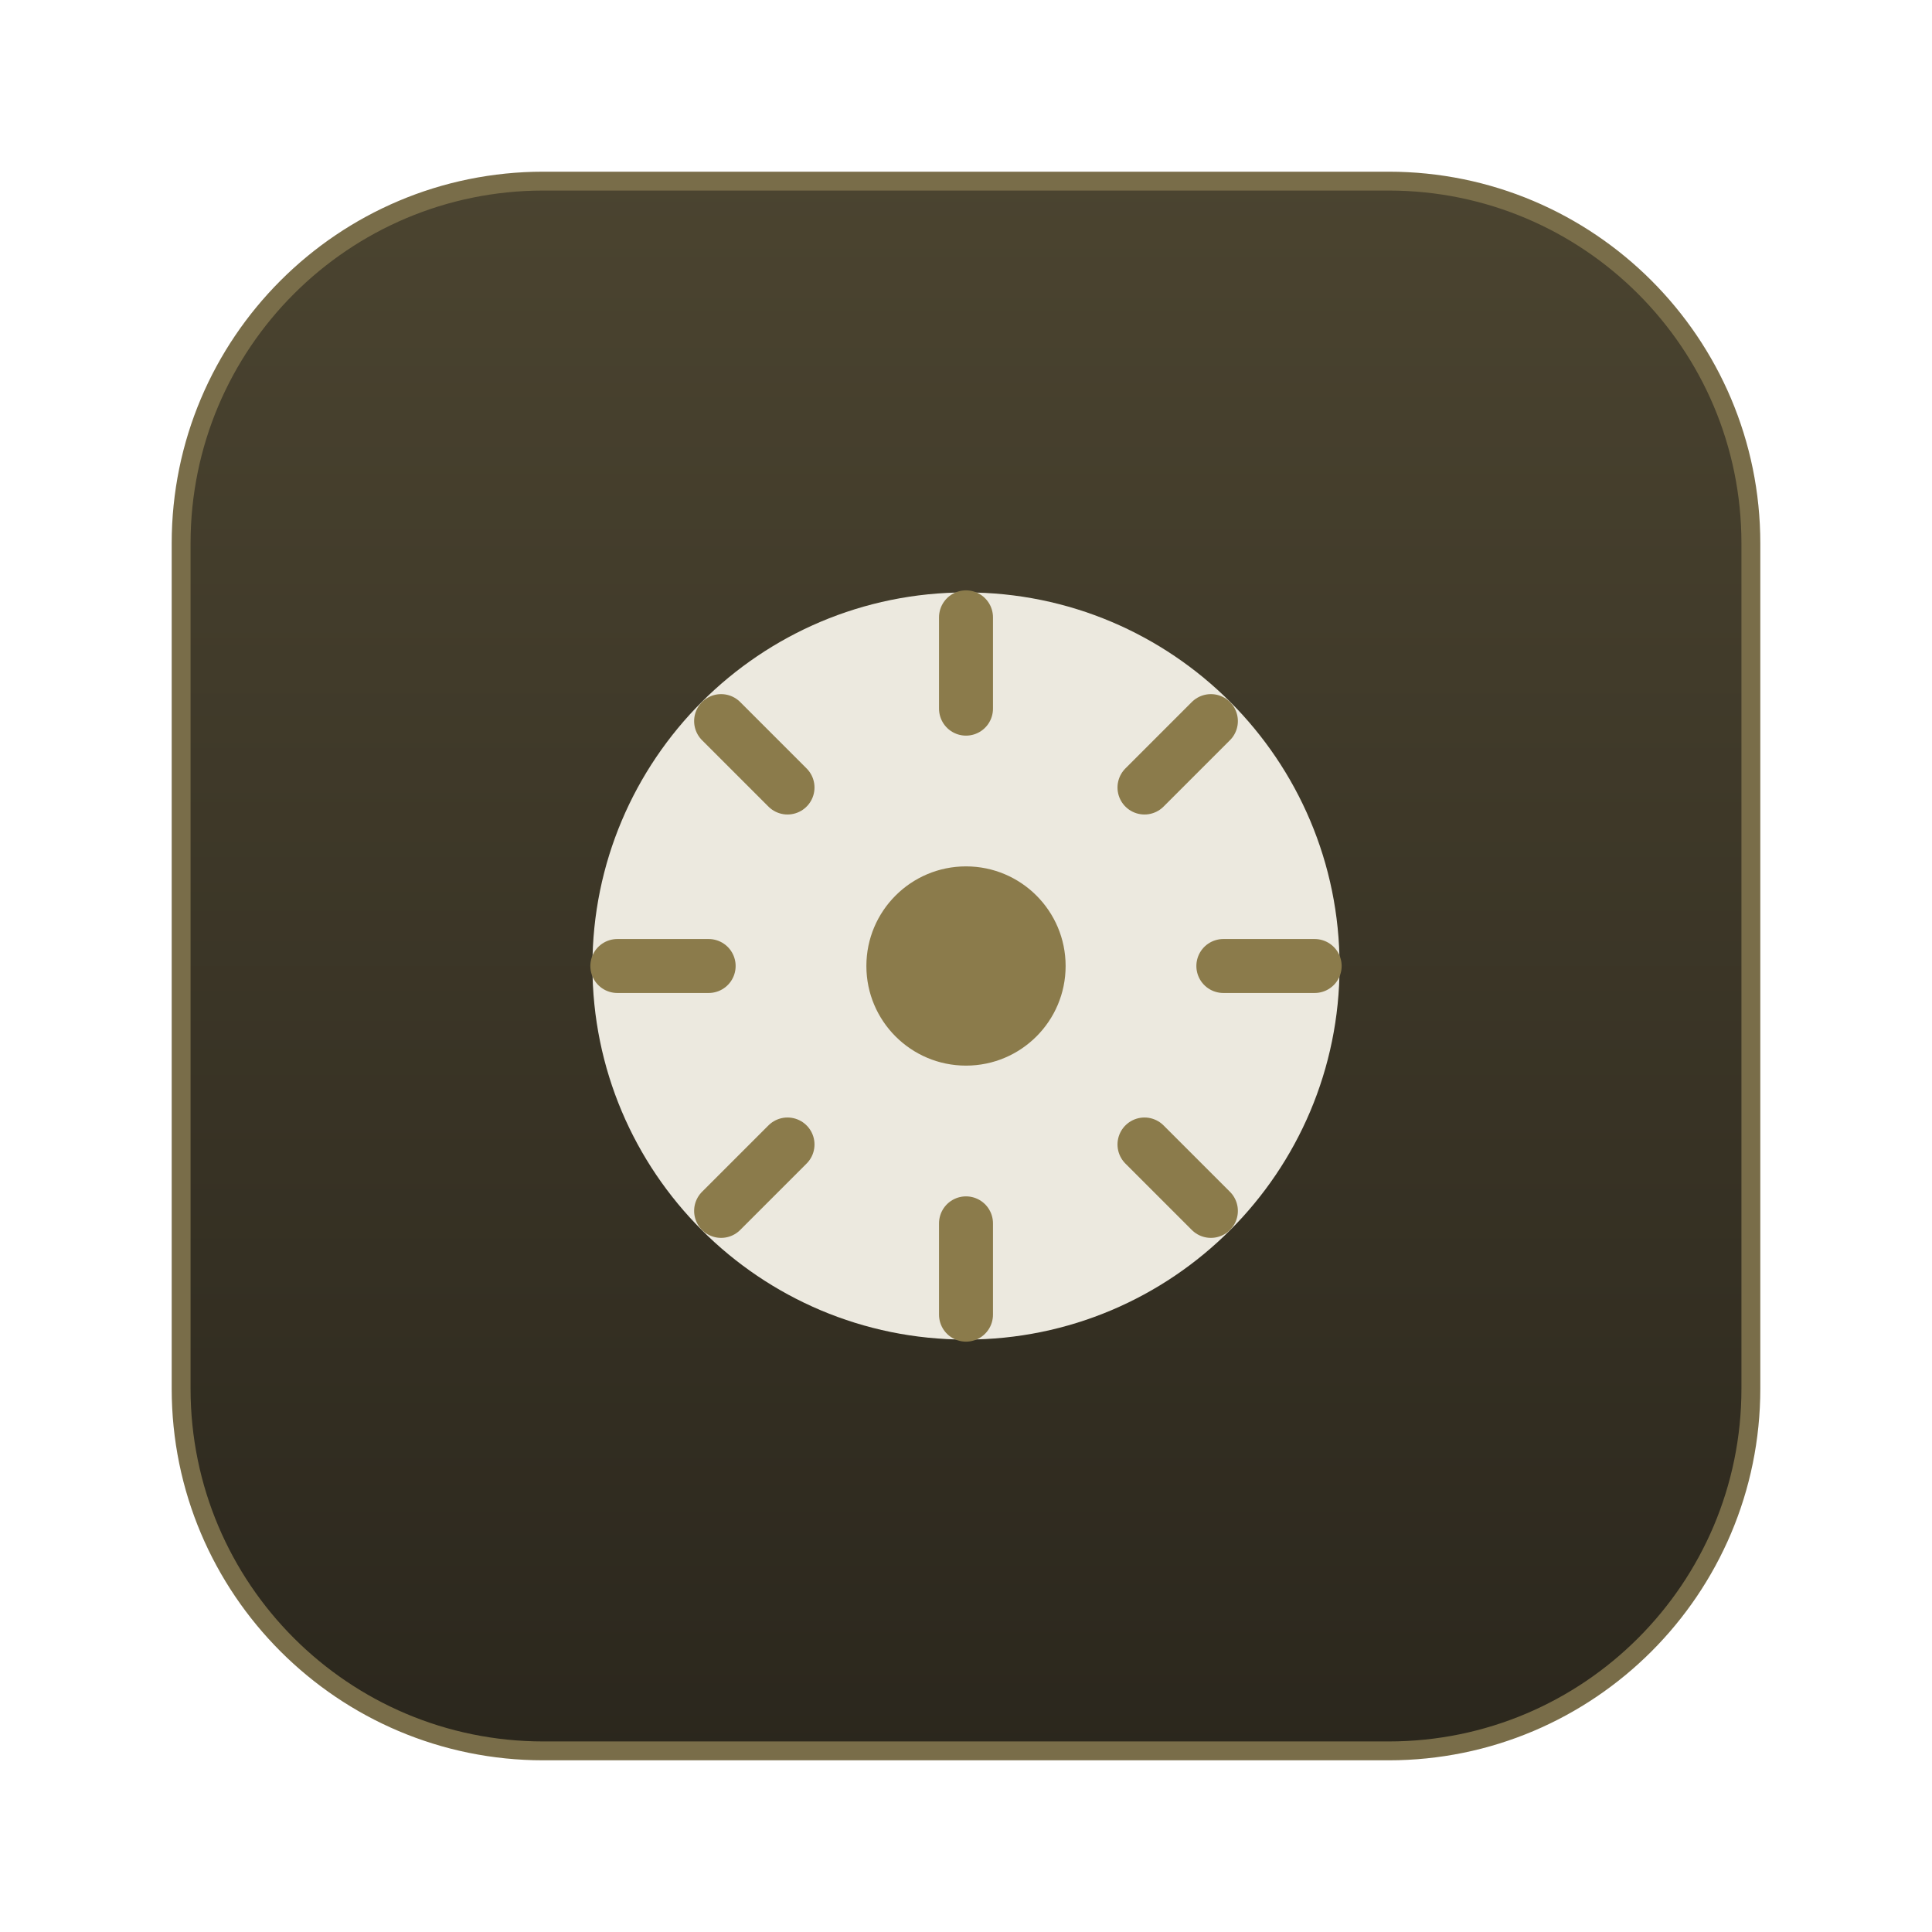
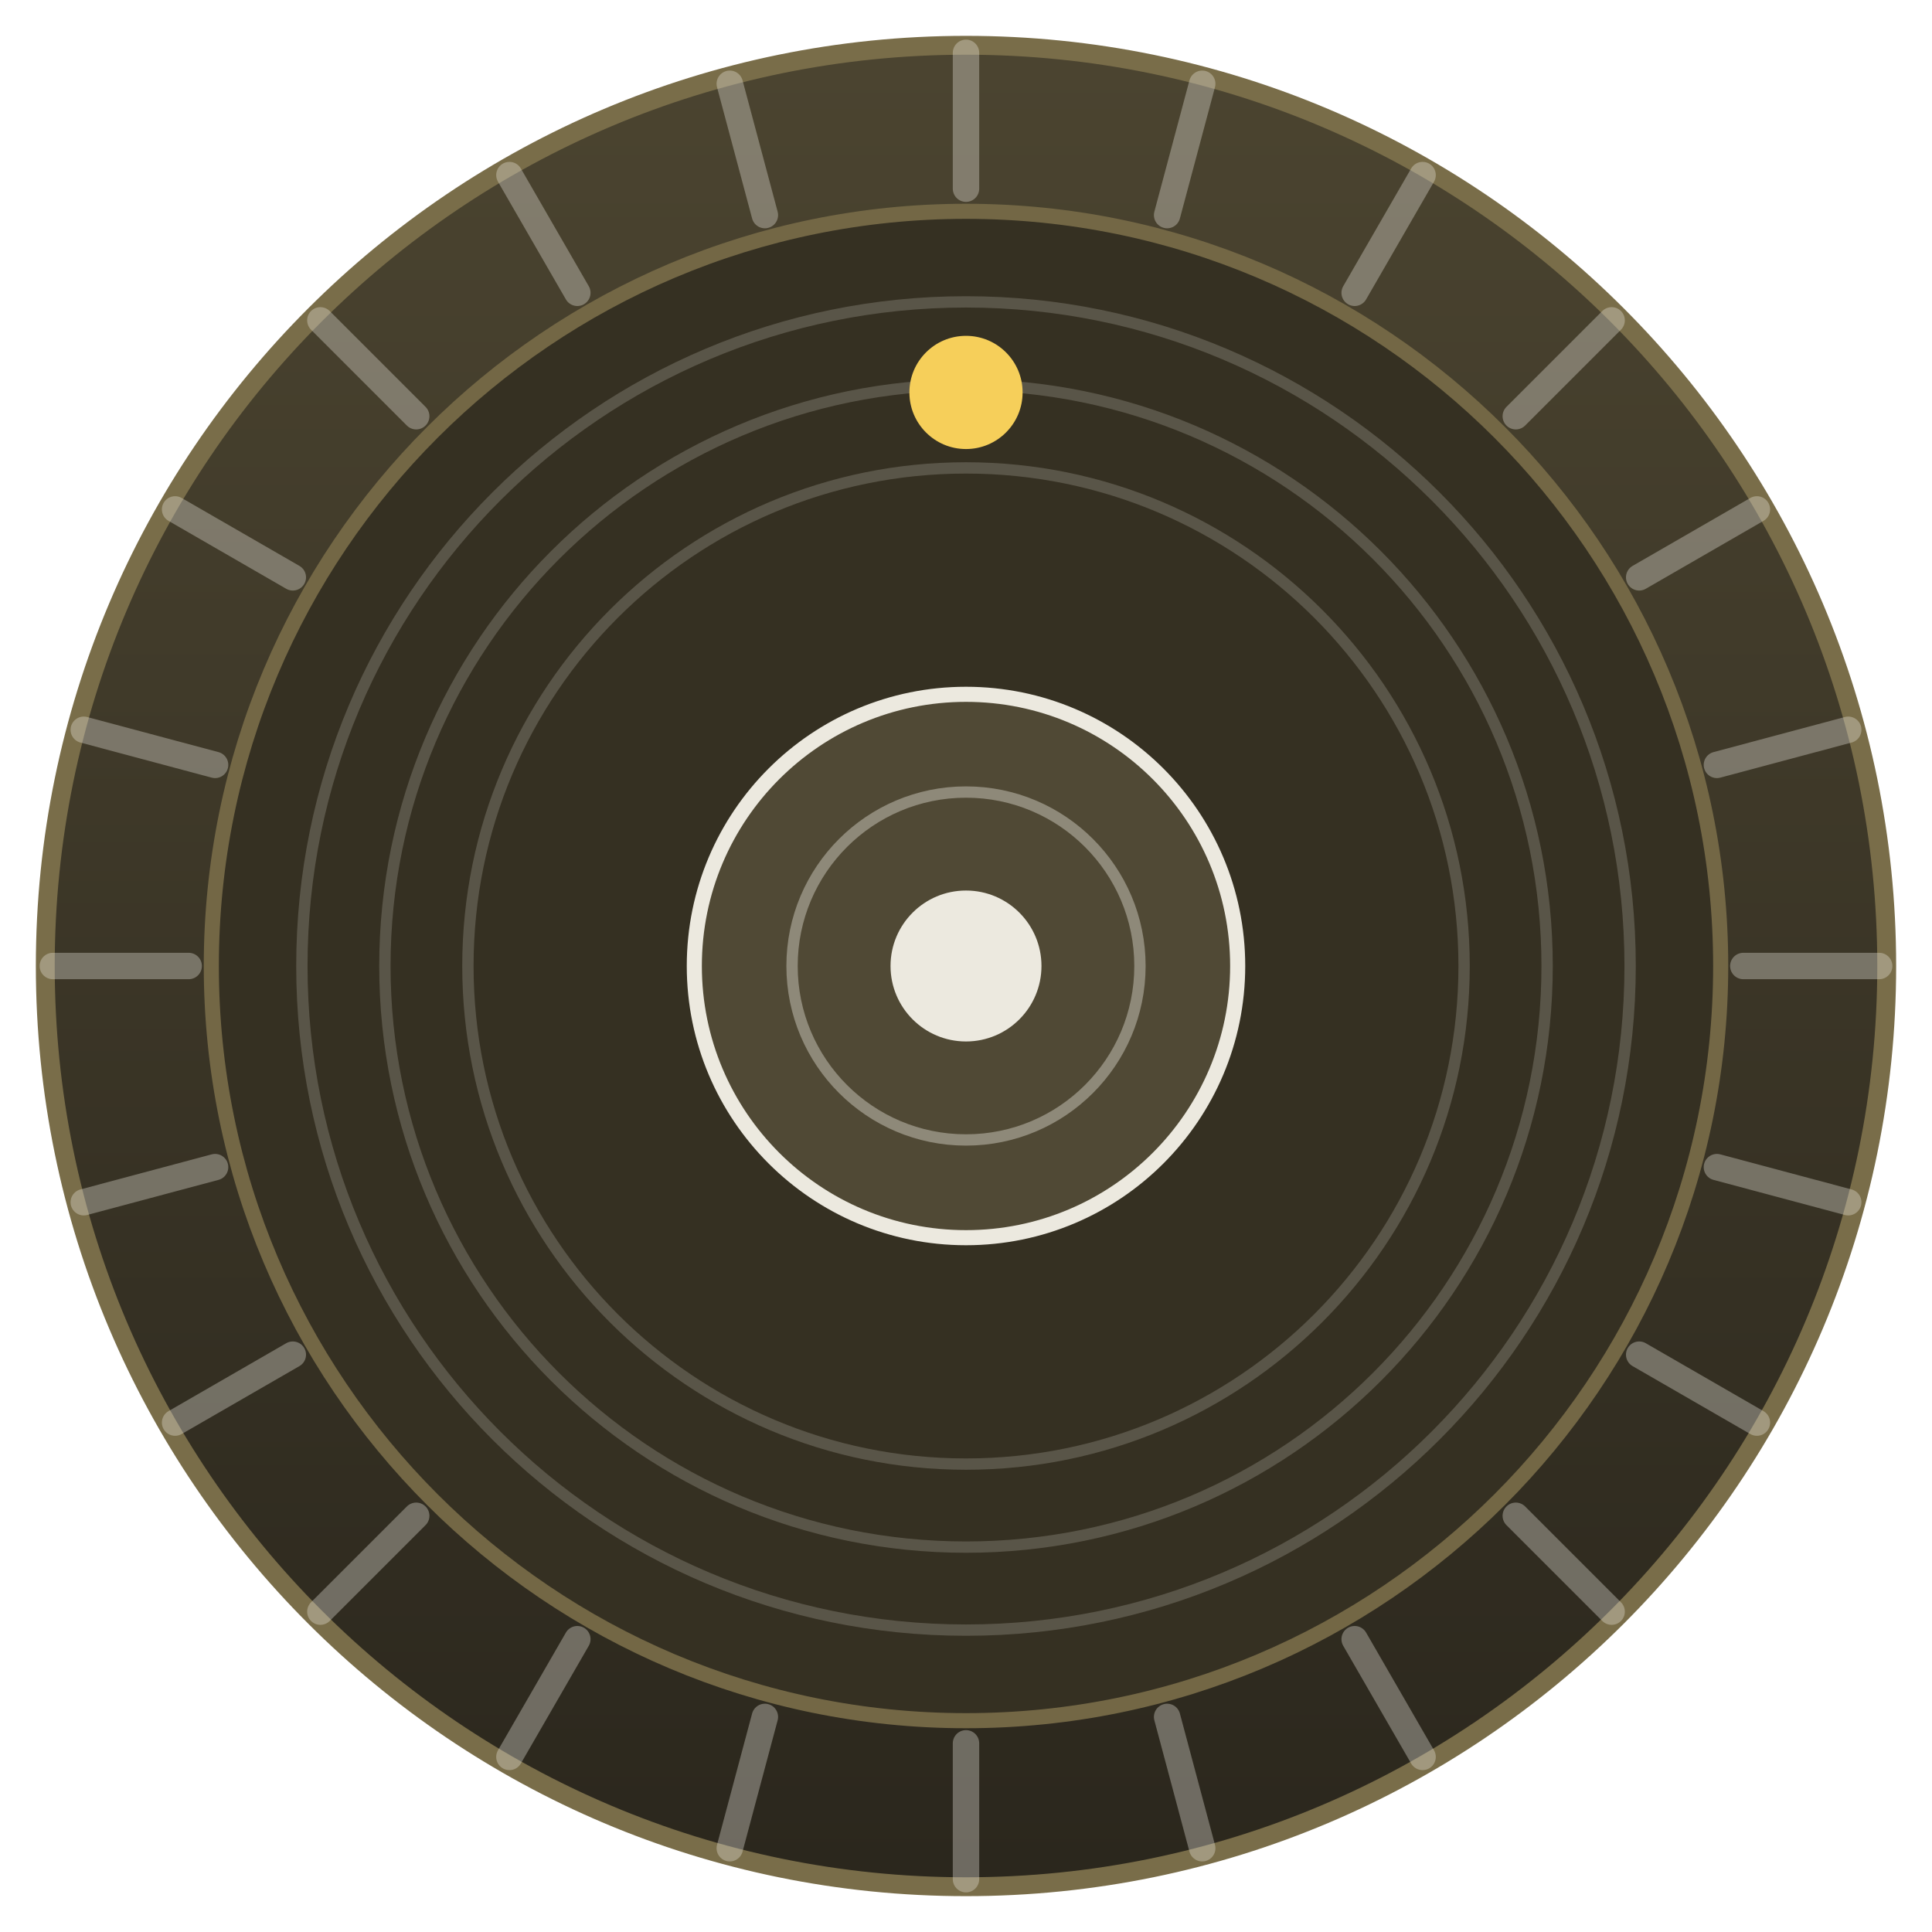
<svg xmlns="http://www.w3.org/2000/svg" width="512" height="512" viewBox="0 0 512 512">
  <defs>
-     <linearGradient id="bg" x1="0" y1="0" x2="0" y2="1">
+     <linearGradient id="jogBg" x1="0" y1="0" x2="0" y2="1">
      <stop offset="0" stop-color="hsl(45,22%,24%)" />
      <stop offset="1" stop-color="hsl(45,20%,14%)" />
    </linearGradient>
  </defs>
-   <rect x="48" y="48" width="416" height="416" rx="96" fill="url(#bg)" stroke="hsl(45,25%,38%)" stroke-width="5" />
-   <g transform="translate(124,124) scale(11)">
-     <circle cx="12" cy="12" r="9" fill="hsl(45,25%,90%)" />
-     <circle cx="12" cy="12" r="2.4" fill="hsl(45,30%,42%)" />
-     <g stroke="hsl(45,30%,42%)" stroke-width="1.3" stroke-linecap="round">
-       <path d="M12 3.6v2.2M12 18.2v2.2M3.6 12h2.2M18.2 12h2.2M6.1 6.1l1.6 1.6M16.3 16.3l1.6 1.6M17.9 6.1l-1.6 1.6M7.7 16.3l-1.6 1.6" />
-     </g>
-   </g>
+   <clipPath id="jogDisc">
+     <circle cx="256" cy="256" r="244" />
+   </clipPath>
+   <clipPath id="jogFace">
+     <circle cx="256" cy="256" r="200" />
+   </clipPath>
+   <circle cx="256" cy="256" r="244" fill="url(#jogBg)" stroke="hsl(45,25%,38%)" stroke-width="5" />
+   <path d="M256.0 14.0 L256.0 50.0" fill="none" stroke="hsl(45,25%,90%)" stroke-width="7" stroke-linecap="round" opacity="0.35" />
+   <path d="M318.6 22.2 L309.3 57.0" fill="none" stroke="hsl(45,25%,90%)" stroke-width="7" stroke-linecap="round" opacity="0.35" />
+   <path d="M377.0 46.4 L359.0 77.6" fill="none" stroke="hsl(45,25%,90%)" stroke-width="7" stroke-linecap="round" opacity="0.35" />
+   <path d="M427.1 84.9 L401.7 110.3" fill="none" stroke="hsl(45,25%,90%)" stroke-width="7" stroke-linecap="round" opacity="0.35" />
+   <path d="M465.6 135.0 L434.4 153.0" fill="none" stroke="hsl(45,25%,90%)" stroke-width="7" stroke-linecap="round" opacity="0.35" />
+   <path d="M489.8 193.4 L455.0 202.7" fill="none" stroke="hsl(45,25%,90%)" stroke-width="7" stroke-linecap="round" opacity="0.35" />
+   <path d="M498.0 256.0 L462.0 256.0" fill="none" stroke="hsl(45,25%,90%)" stroke-width="7" stroke-linecap="round" opacity="0.35" />
+   <path d="M489.8 318.6 L455.0 309.3" fill="none" stroke="hsl(45,25%,90%)" stroke-width="7" stroke-linecap="round" opacity="0.35" />
+   <path d="M465.6 377.0 L434.4 359.0" fill="none" stroke="hsl(45,25%,90%)" stroke-width="7" stroke-linecap="round" opacity="0.35" />
+   <path d="M427.1 427.1 L401.7 401.7" fill="none" stroke="hsl(45,25%,90%)" stroke-width="7" stroke-linecap="round" opacity="0.35" />
+   <path d="M377.0 465.6 L359.0 434.4" fill="none" stroke="hsl(45,25%,90%)" stroke-width="7" stroke-linecap="round" opacity="0.35" />
+   <path d="M318.6 489.8 L309.3 455.0" fill="none" stroke="hsl(45,25%,90%)" stroke-width="7" stroke-linecap="round" opacity="0.35" />
+   <path d="M256.0 498.0 L256.0 462.0" fill="none" stroke="hsl(45,25%,90%)" stroke-width="7" stroke-linecap="round" opacity="0.35" />
+   <path d="M193.4 489.8 L202.7 455.0" fill="none" stroke="hsl(45,25%,90%)" stroke-width="7" stroke-linecap="round" opacity="0.35" />
+   <path d="M135.0 465.6 L153.0 434.4" fill="none" stroke="hsl(45,25%,90%)" stroke-width="7" stroke-linecap="round" opacity="0.35" />
+   <path d="M84.9 427.1 L110.3 401.7" fill="none" stroke="hsl(45,25%,90%)" stroke-width="7" stroke-linecap="round" opacity="0.35" />
+   <path d="M46.4 377.0 L77.6 359.0" fill="none" stroke="hsl(45,25%,90%)" stroke-width="7" stroke-linecap="round" opacity="0.35" />
+   <path d="M22.2 318.6 L57.0 309.3" fill="none" stroke="hsl(45,25%,90%)" stroke-width="7" stroke-linecap="round" opacity="0.35" />
+   <path d="M14.0 256.0 L50.0 256.0" fill="none" stroke="hsl(45,25%,90%)" stroke-width="7" stroke-linecap="round" opacity="0.35" />
+   <path d="M22.2 193.4 L57.0 202.7" fill="none" stroke="hsl(45,25%,90%)" stroke-width="7" stroke-linecap="round" opacity="0.35" />
+   <path d="M46.4 135.0 L77.6 153.0" fill="none" stroke="hsl(45,25%,90%)" stroke-width="7" stroke-linecap="round" opacity="0.35" />
+   <path d="M84.9 84.9 L110.3 110.3" fill="none" stroke="hsl(45,25%,90%)" stroke-width="7" stroke-linecap="round" opacity="0.35" />
+   <path d="M135.0 46.4 L153.0 77.6" fill="none" stroke="hsl(45,25%,90%)" stroke-width="7" stroke-linecap="round" opacity="0.35" />
+   <path d="M193.4 22.2 L202.7 57.0" fill="none" stroke="hsl(45,25%,90%)" stroke-width="7" stroke-linecap="round" opacity="0.35" />
+   <circle cx="256" cy="256" r="200" fill="hsl(45,22%,17%)" stroke="hsl(45,25%,36%)" stroke-width="4" />
+   <circle cx="256" cy="256" r="176.0" fill="none" stroke="hsl(45,25%,90%)" stroke-width="3" opacity="0.2" />
+   <circle cx="256" cy="256" r="154.0" fill="none" stroke="hsl(45,25%,90%)" stroke-width="3" opacity="0.2" />
+   <circle cx="256" cy="256" r="132.0" fill="none" stroke="hsl(45,25%,90%)" stroke-width="3" opacity="0.2" />
+   <circle cx="256" cy="256" r="72" fill="hsl(45,20%,26%)" stroke="hsl(45,25%,90%)" stroke-width="4" />
+   <circle cx="256" cy="256" r="46.1" fill="none" stroke="hsl(45,25%,90%)" stroke-width="3" opacity="0.4" />
+   <circle cx="256" cy="256" r="20" fill="hsl(45,25%,90%)" />
+   <circle cx="256" cy="104.0" r="15" fill="hsl(45,90%,66%)" />
</svg>
